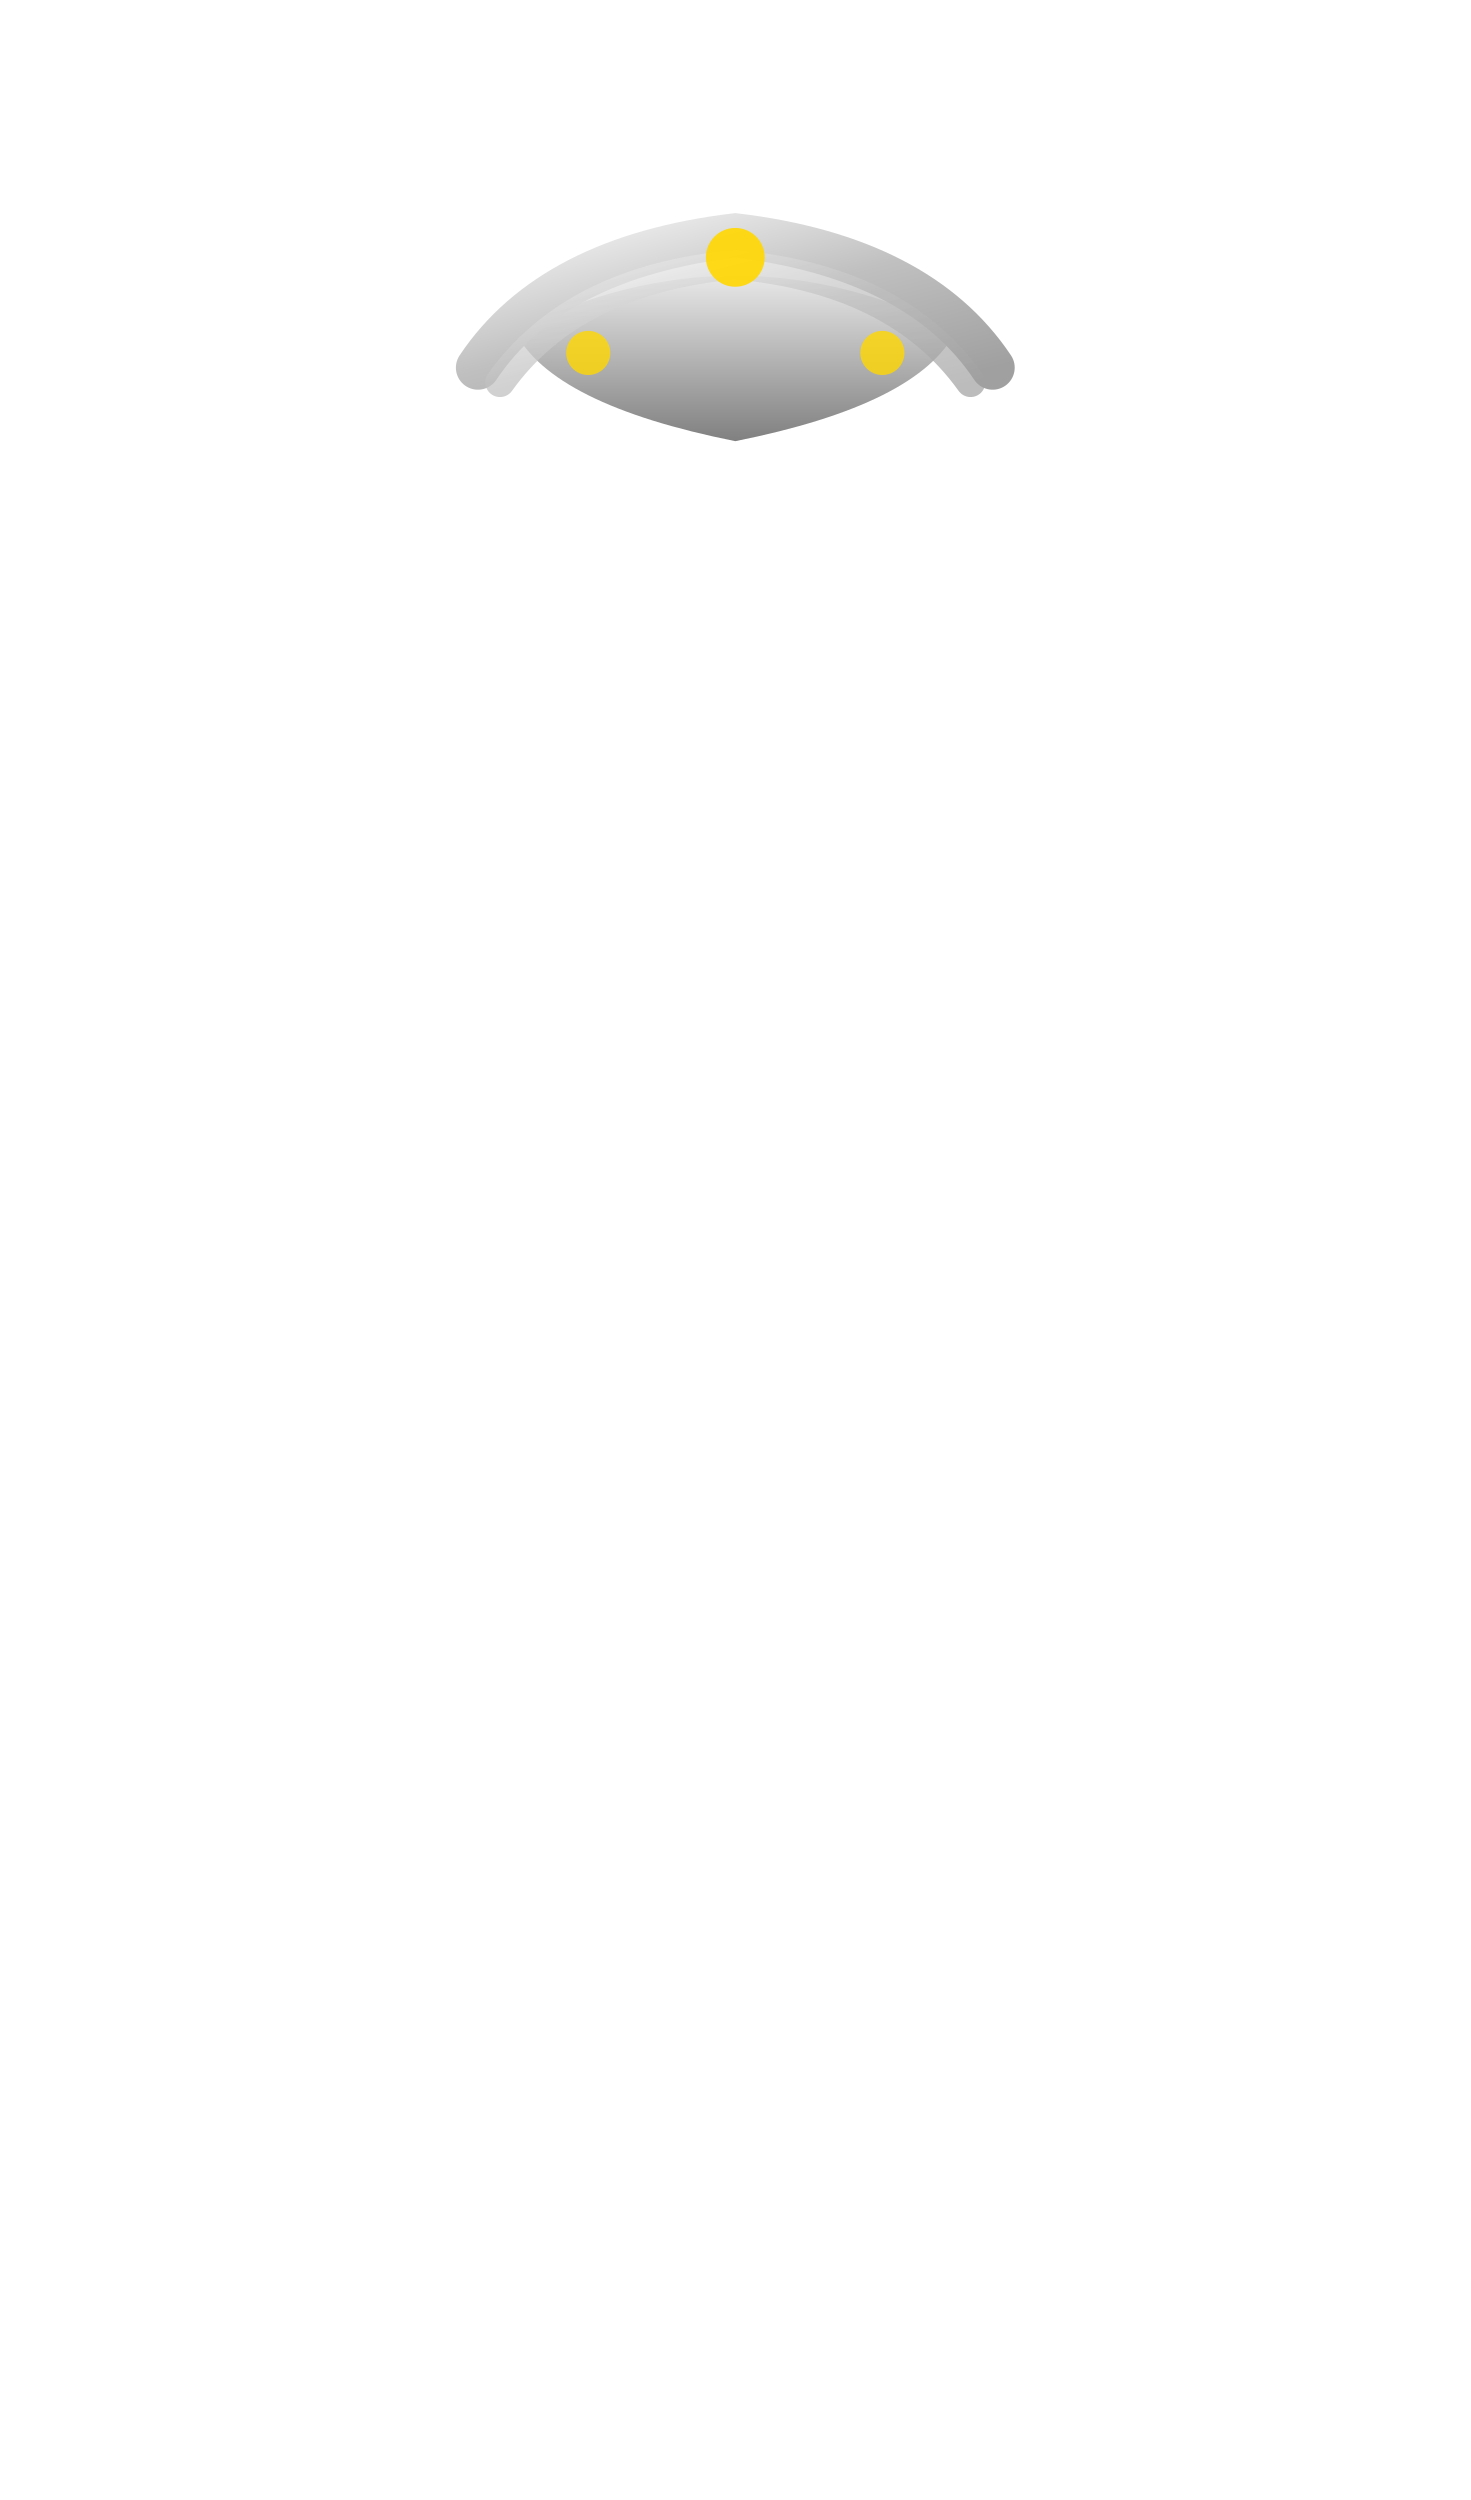
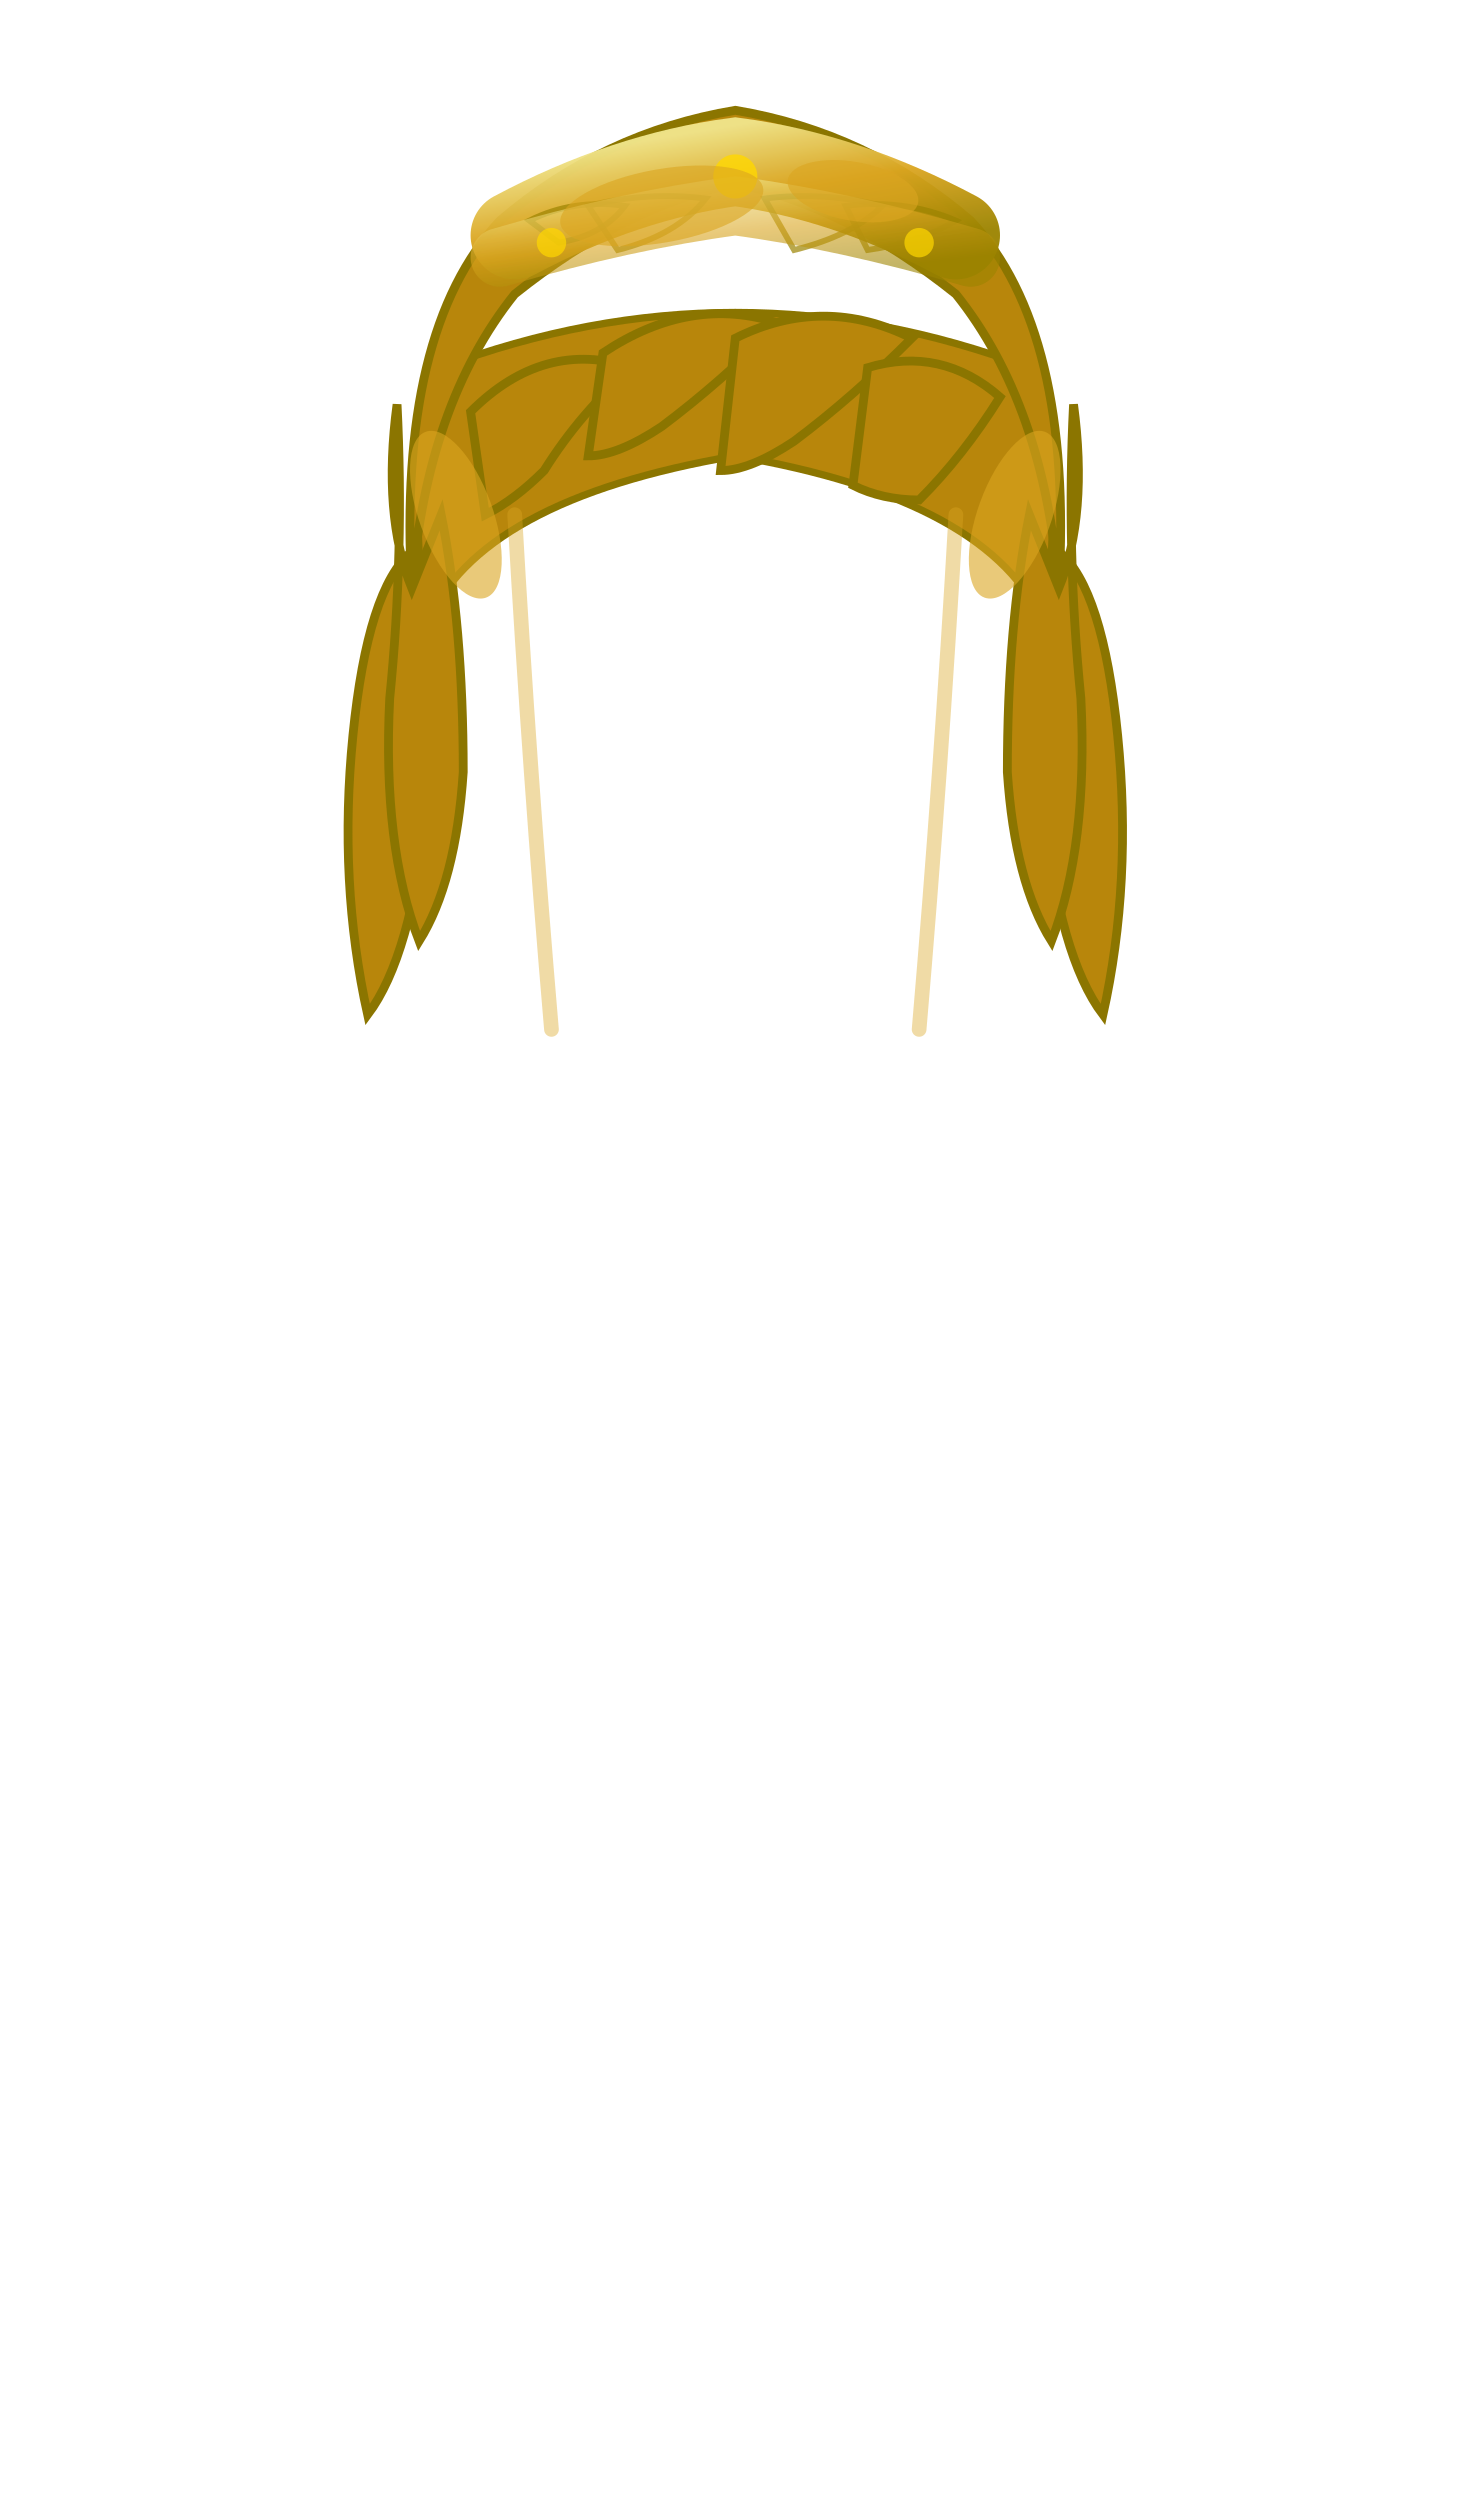
<svg xmlns="http://www.w3.org/2000/svg" viewBox="0 0 200 340">
  <defs>
-     <linearGradient id="bc-grad" x1="0" y1="0" x2="0" y2="1">
-       <stop offset="0%" stop-color="#E8E8E8" />
-       <stop offset="100%" stop-color="#808080" />
+     <linearGradient id="hbc-main" x1="0" y1="0" x2="1" y2="0">
+       <stop offset="0%" stop-color="#8B7500" />
+       <stop offset="25%" stop-color="#B8860B" />
+       <stop offset="50%" stop-color="#DAA520" />
+       <stop offset="75%" stop-color="#B8860B" />
+       <stop offset="100%" stop-color="#8B7500" />
    </linearGradient>
-     <linearGradient id="bc-braid" x1="0" y1="0" x2="1" y2="1">
-       <stop offset="0%" stop-color="#F5F5F5" />
-       <stop offset="50%" stop-color="#C0C0C0" />
-       <stop offset="100%" stop-color="#A0A0A0" />
+     <linearGradient id="hbc-braid" x1="0" y1="0" x2="1" y2="1">
+       <stop offset="0%" stop-color="#F0E68C" />
+       <stop offset="50%" stop-color="#DAA520" />
+       <stop offset="100%" stop-color="#9B8300" />
+     </linearGradient>
+     <linearGradient id="hbc-dark" x1="0" y1="0" x2="0" y2="1">
+       <stop offset="0%" stop-color="#B8860B" />
+       <stop offset="100%" stop-color="#8B7500" />
    </linearGradient>
  </defs>
+   <style>
+     .hbc-hair{fill:#B8860B;stroke:#8B7500;stroke-width:1.2}
+     .hbc-hi{fill:#DAA520;opacity:0.6}
+     .hbc-braid-line{stroke:#9B8300;stroke-width:0.8;fill:none;opacity:0.7}
+   </style>
  <g id="back-layer">
-     <path d="M70,45 Q100,30 130,45 Q125,55 100,60 Q75,55 70,45" fill="url(#bc-grad)" />
+     <path d="M60 50 Q100 35 140 50 Q145 65 142 85 Q135 68 100 62 Q65 68 58 85 Q55 65 60 50 Z" fill="#B8860B" stroke="#8B7500" stroke-width="1" />
+     <path d="M56 75 Q50 80 48 100 Q46 120 50 138 Q56 130 58 110 Q59 90 60 78 Z" class="hbc-hair" />
+     <path d="M144 75 Q150 80 152 100 Q154 120 150 138 Q144 130 142 110 Q141 90 140 78 Z" class="hbc-hair" />
+     <path d="M70 70 Q72 105 75 140" stroke="#DAA520" stroke-width="2" fill="none" opacity="0.4" stroke-linecap="round" />
+     <path d="M130 70 Q128 105 125 140" stroke="#DAA520" stroke-width="2" fill="none" opacity="0.4" stroke-linecap="round" />
  </g>
  <g id="clothing">
-     <path d="M65,50 Q75,35 100,32 Q125,35 135,50" fill="none" stroke="url(#bc-braid)" stroke-width="6" stroke-linecap="round" />
-     <path d="M68,52 Q78,38 100,36 Q122,38 132,52" fill="none" stroke="url(#bc-braid)" stroke-width="4" stroke-linecap="round" opacity="0.7" />
-     <circle cx="100" cy="35" r="4" fill="#FFD700" opacity="0.9" />
-     <circle cx="80" cy="48" r="3" fill="#FFD700" opacity="0.8" />
-     <circle cx="120" cy="48" r="3" fill="#FFD700" opacity="0.8" />
+     <path d="M56 80 Q54 45 68 30 Q82 18 100 15 Q118 18 132 30              Q146 45 144 80 Q142 55 130 40 Q115 28 100 25              Q85 28 70 40 Q58 55 56 80 Z" class="hbc-hair" />
+     <path d="M70 32 Q85 24 100 22 Q115 24 130 32" fill="none" stroke="url(#hbc-braid)" stroke-width="12" stroke-linecap="round" opacity="0.95" />
+     <path d="M72 30 Q78 27 85 28 Q82 32 76 33 Z" class="hbc-braid-line" stroke="url(#hbc-dark)" />
+     <path d="M80 28 Q88 26 96 27 Q92 32 84 34 Z" class="hbc-braid-line" stroke="url(#hbc-dark)" />
+     <path d="M104 27 Q112 26 120 28 Q116 32 108 34 Z" class="hbc-braid-line" stroke="url(#hbc-dark)" />
+     <path d="M115 28 Q123 27 130 30 Q125 33 118 34 Z" class="hbc-braid-line" stroke="url(#hbc-dark)" />
+     <path d="M68 35 Q85 30 100 28 Q115 30 132 35" fill="none" stroke="url(#hbc-braid)" stroke-width="8" stroke-linecap="round" opacity="0.6" />
+     <path d="M56 80 Q52 70 54 55 Q55 75 53 95 Q52 115 57 128              Q62 120 63 105 Q63 85 60 70 Z" class="hbc-hair" />
+     <path d="M144 80 Q148 70 146 55 Q145 75 147 95 Q148 115 143 128              Q138 120 137 105 Q137 85 140 70 Z" class="hbc-hair" />
+     <path d="M64 56 Q74 46 86 50 Q79 56 74 64 Q70 68 66 70 Z" class="hbc-hair" />
+     <path d="M82 48 Q94 40 106 44 Q98 52 90 58 Q84 62 80 62 Z" class="hbc-hair" />
+     <path d="M100 46 Q112 40 124 46 Q116 54 108 60 Q102 64 98 64 Z" class="hbc-hair" />
+     <path d="M118 50 Q128 47 136 54 Q131 62 125 68 Q120 68 116 66 Z" class="hbc-hair" />
+     <circle cx="100" cy="24" r="3" fill="#FFD700" opacity="0.8" />
+     <circle cx="75" cy="33" r="2" fill="#FFD700" opacity="0.7" />
+     <circle cx="125" cy="33" r="2" fill="#FFD700" opacity="0.7" />
+     <ellipse cx="90" cy="28" rx="14" ry="5" class="hbc-hi" transform="rotate(-10 90 28)" />
+     <ellipse cx="116" cy="26" rx="9" ry="4" class="hbc-hi" transform="rotate(10 116 26)" />
+     <ellipse cx="62" cy="70" rx="5" ry="12" class="hbc-hi" transform="rotate(-20 62 70)" />
+     <ellipse cx="138" cy="70" rx="5" ry="12" class="hbc-hi" transform="rotate(20 138 70)" />
  </g>
</svg>
